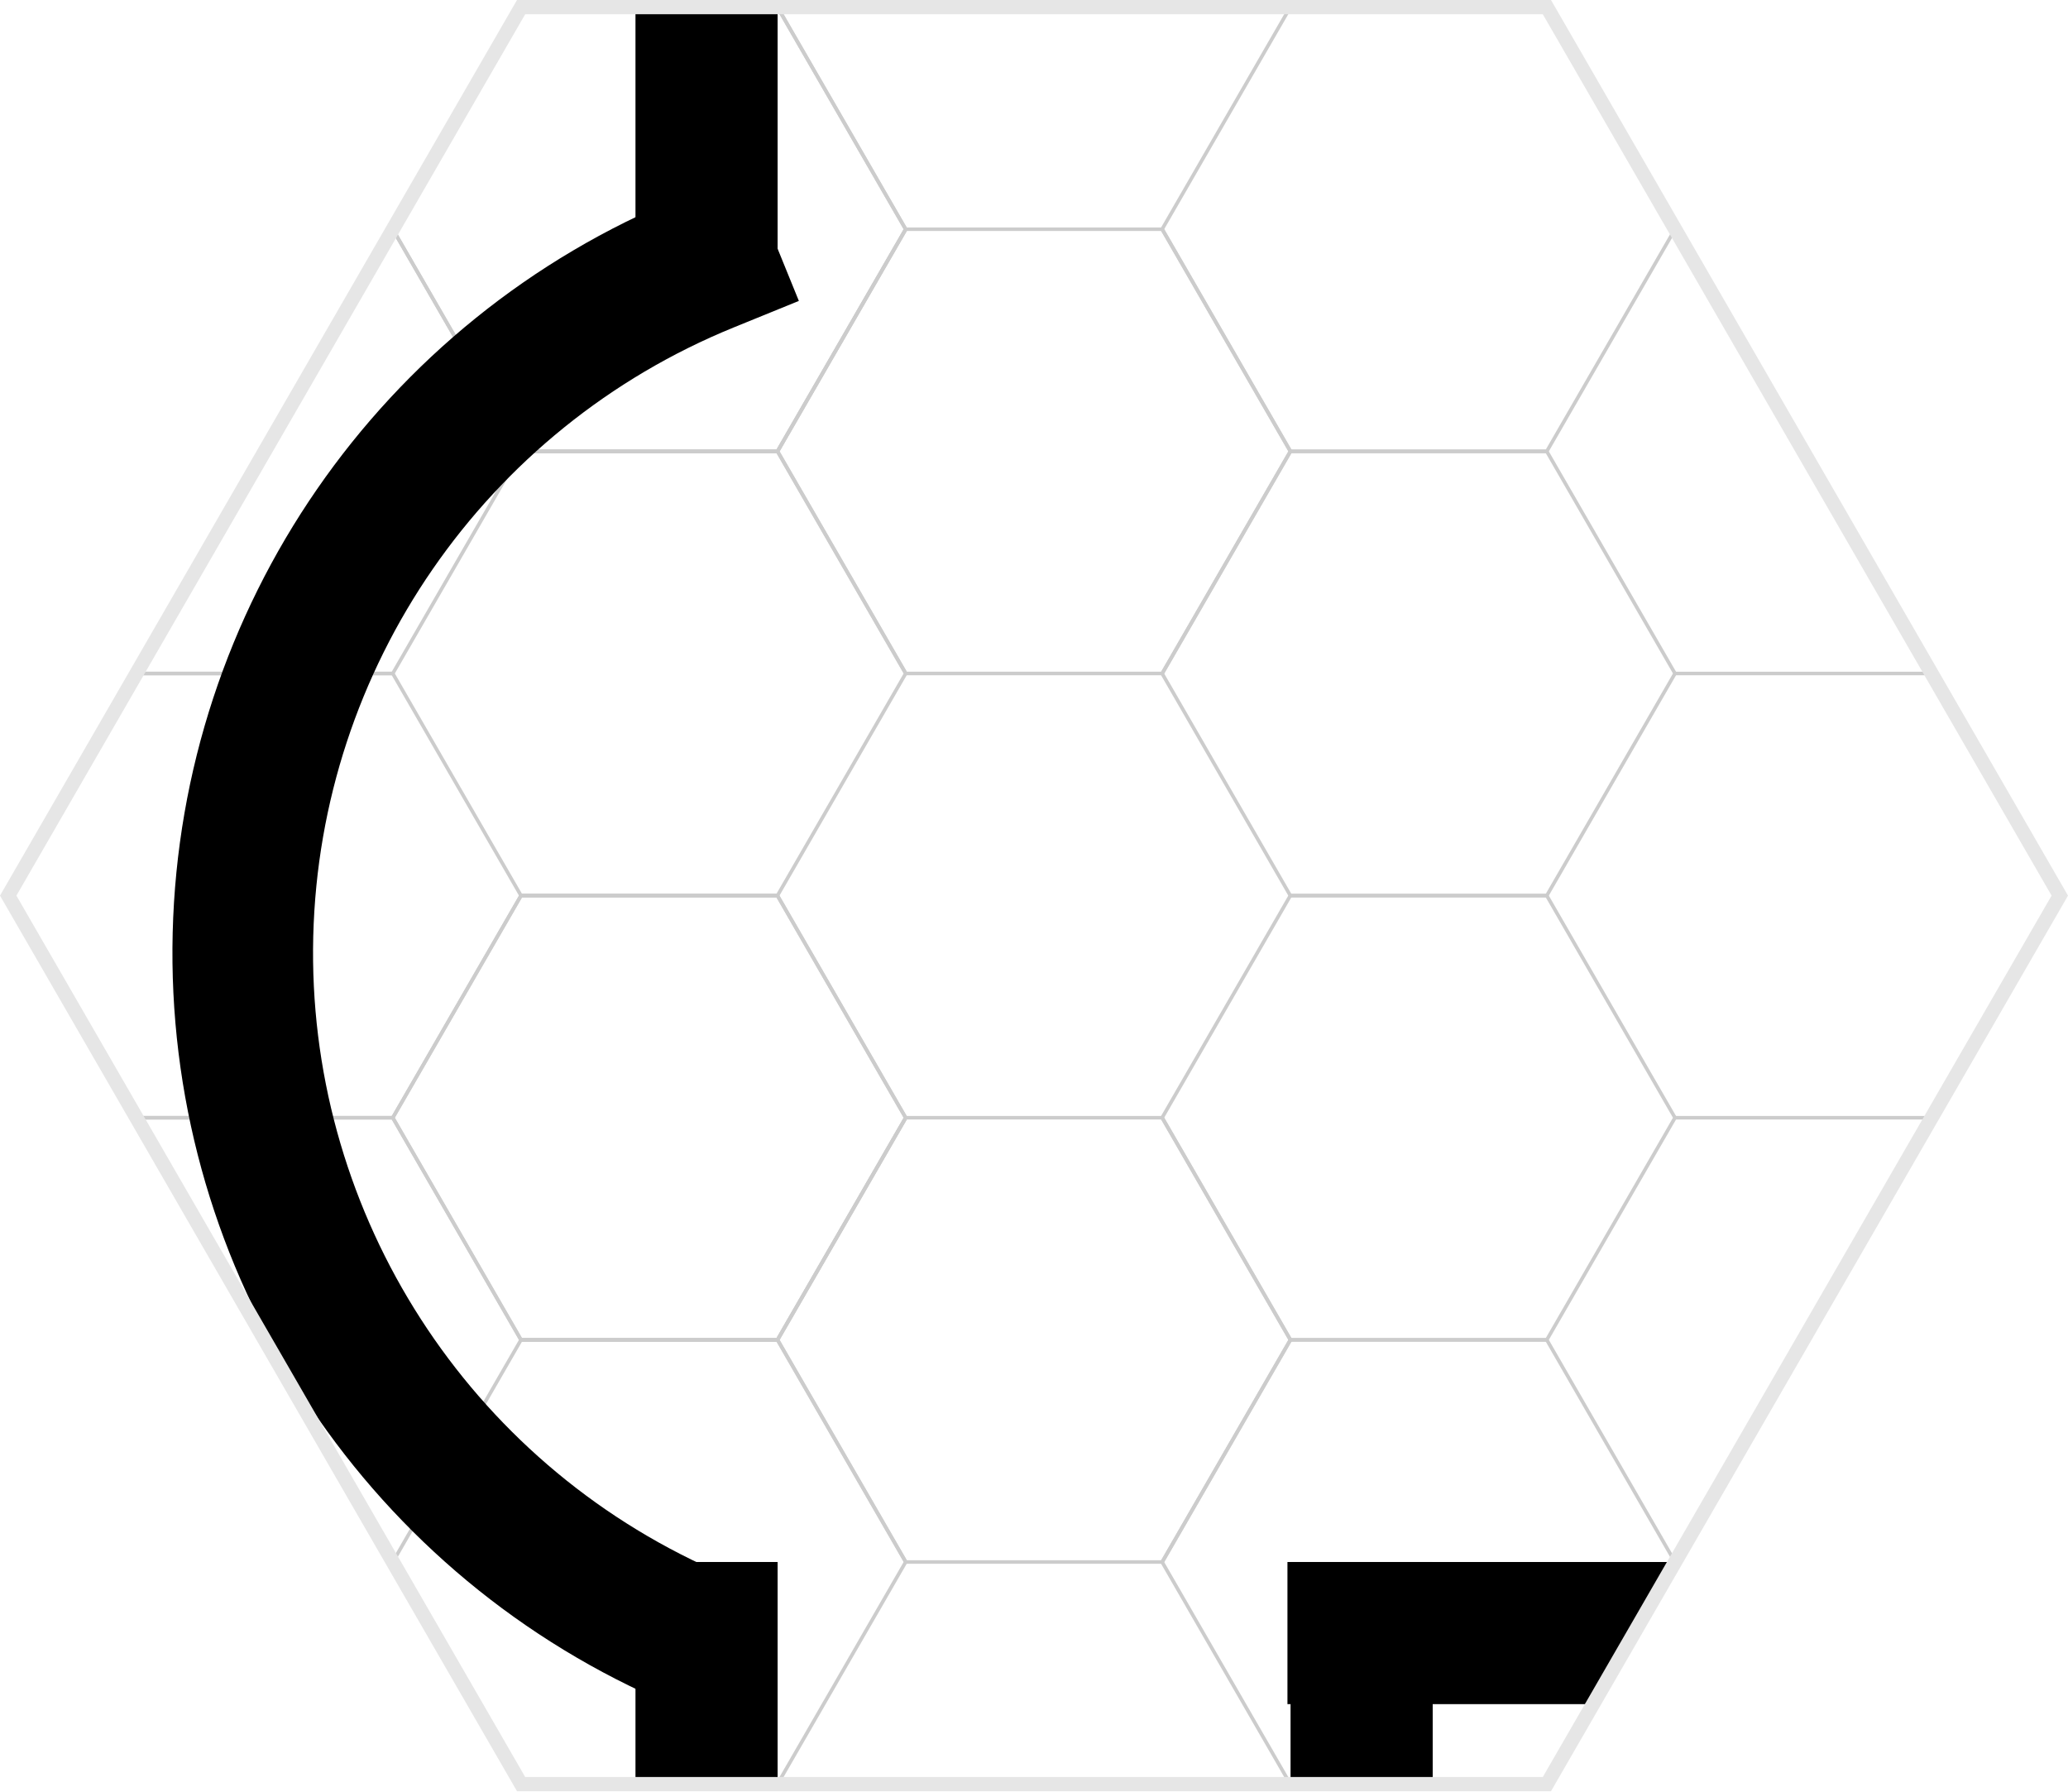
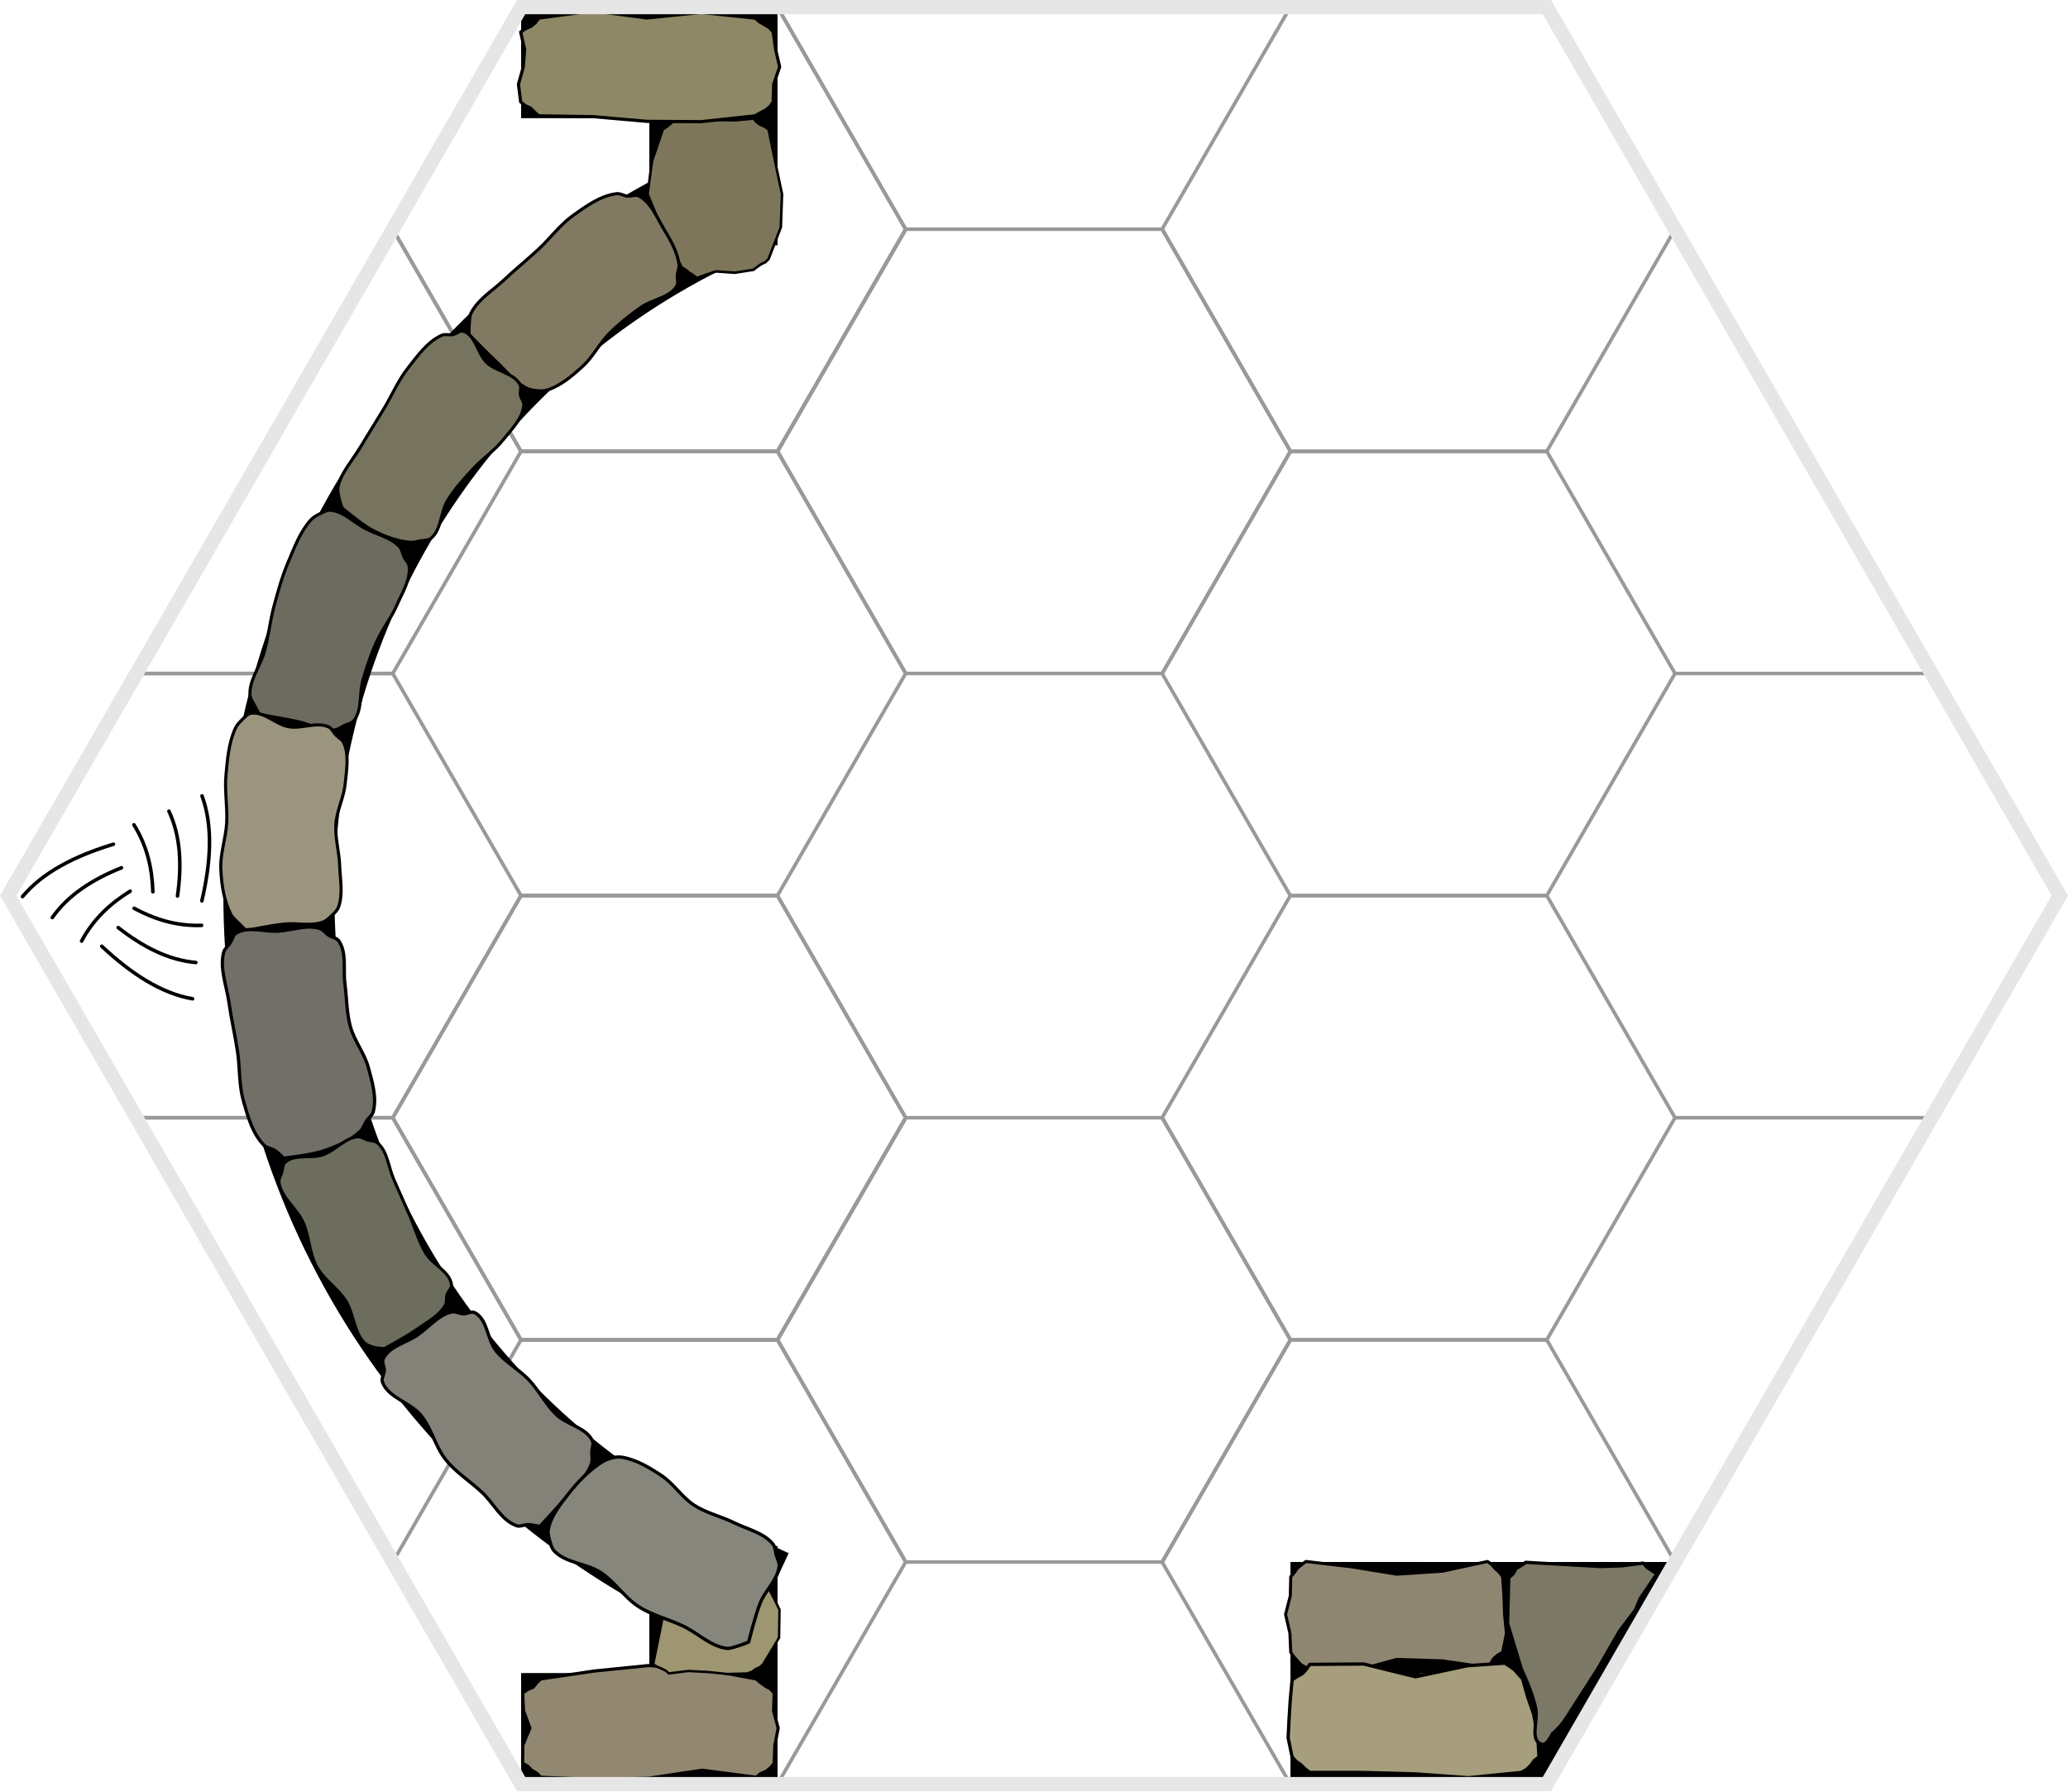
<svg xmlns="http://www.w3.org/2000/svg" xmlns:xlink="http://www.w3.org/1999/xlink" width="116.394mm" height="100.8mm" viewBox="0 0 439.914 380.976" version="1.1" id="svg1">
  <defs id="defs1" />
  <g id="layer4" style="display:inline" transform="translate(-17.15183,-17.38583)">
-     <path style="display:inline;fill:none;stroke:#cccccc;stroke-width:0.866;stroke-dasharray:none" id="path6-7-2" d="m 126.955,537.48 -62.519,0 -31.259,-54.143 31.259,-54.143 62.519,0 31.259,54.143 z" transform="matrix(0.8725703,0,0,0.872584,153.6224,-119.3899)" />
-     <path style="display:inline;fill:none;stroke:#cccccc;stroke-width:0.866;stroke-dasharray:none" id="path6-7-3" d="m 126.955,537.48 -62.519,0 -31.259,-54.143 31.259,-54.143 62.519,0 31.259,54.143 z" transform="matrix(0.8725703,0,0,0.872584,71.75784,-166.634)" />
-     <path style="display:inline;fill:none;stroke:#cccccc;stroke-width:0.756" d="M 100.732,255.118 H 46.178" id="path6-5-2-6-8-3-6-0" />
+     <path style="display:inline;fill:none;stroke:#999999;stroke-width:0.866;stroke-dasharray:none" id="path6-7-2" d="m 126.955,537.48 -62.519,0 -31.259,-54.143 31.259,-54.143 62.519,0 31.259,54.143 z" transform="matrix(0.8725703,0,0,0.872584,153.6224,-119.3899)" />
+     <path style="display:inline;fill:none;stroke:#999999;stroke-width:0.866;stroke-dasharray:none" id="path6-7-3" d="m 126.955,537.48 -62.519,0 -31.259,-54.143 31.259,-54.143 62.519,0 31.259,54.143 z" transform="matrix(0.8725703,0,0,0.872584,71.75784,-166.634)" />
+     <path style="display:inline;fill:none;stroke:#999999;stroke-width:0.756" d="M 100.732,255.118 H 46.178" id="path6-5-2-6-8-3-6-0" />
    <use x="0" y="0" xlink:href="#path6-7-3" id="use5" style="display:inline" />
    <use x="0" y="0" xlink:href="#path6-7-3" transform="translate(0,94.48817)" id="use6" style="display:inline" />
    <use x="0" y="0" xlink:href="#path6-7-3" transform="translate(163.6557)" id="use7" style="display:inline" />
    <use x="0" y="0" xlink:href="#path6-7-3" transform="translate(163.6557,94.48817)" id="use8" style="display:inline" />
    <use x="0" y="0" xlink:href="#path6-5-2-6-8-3-6-0" id="use13" style="display:inline" />
    <use x="0" y="0" xlink:href="#path6-5-2-6-8-3-6-0" transform="translate(327.3222)" id="use14" style="display:inline" />
  </g>
-   <g id="layer2" transform="translate(-17.15183,-17.38583)">
-     <path style="display:inline;fill:none;stroke:#cccccc;stroke-width:0.866;stroke-dasharray:none" id="path6-5" d="m 126.955,537.48 -62.519,0 -31.259,-54.143 31.259,-54.143 62.519,0 31.259,54.143 z" transform="matrix(0.8725704,0,0,0.872584,153.6224,-308.3663)" />
-     <path style="display:inline;fill:none;stroke:#cccccc;stroke-width:0.866;stroke-dasharray:none" id="path6" d="m 126.955,537.48 -62.519,0 -31.259,-54.143 31.259,-54.143 62.519,0 31.259,54.143 z" transform="matrix(0.8725703,0,0,0.872584,71.75784,-355.6104)" />
-     <path style="display:inline;fill:none;stroke:#cccccc;stroke-width:0.756" d="M 100.732,160.63 H 46.178" id="path6-5-2-6-8-3-6" />
+   <g id="layer2" style="display:inline" transform="translate(-17.15183,-17.38583)">
+     <path style="display:inline;fill:none;stroke:#999999;stroke-width:0.866;stroke-dasharray:none" id="path6-5" d="m 126.955,537.48 -62.519,0 -31.259,-54.143 31.259,-54.143 62.519,0 31.259,54.143 z" transform="matrix(0.8725704,0,0,0.872584,153.6224,-308.3663)" />
+     <path style="display:inline;fill:none;stroke:#999999;stroke-width:0.866;stroke-dasharray:none" id="path6" d="m 126.955,537.48 -62.519,0 -31.259,-54.143 31.259,-54.143 62.519,0 31.259,54.143 z" transform="matrix(0.8725703,0,0,0.872584,71.75784,-355.6104)" />
+     <path style="display:inline;fill:none;stroke:#999999;stroke-width:0.756" d="M 100.732,160.63 H 46.178" id="path6-5-2-6-8-3-6" />
    <use x="0" y="0" xlink:href="#path6" id="use1" style="display:inline" />
    <use x="0" y="0" xlink:href="#path6" transform="translate(0,94.48817)" id="use2" style="display:inline" />
    <use x="0" y="0" xlink:href="#path6" transform="translate(163.6557)" id="use3" style="display:inline" />
    <use x="0" y="0" xlink:href="#path6" transform="translate(163.6557,94.48817)" id="use4" style="display:inline" />
    <use x="0" y="0" xlink:href="#path6-5-2-6-8-3-6" id="use11" style="display:inline" />
    <use x="0" y="0" xlink:href="#path6-5-2-6-8-3-6" transform="translate(327.3222)" id="use12" style="display:inline" />
  </g>
  <g id="layer6" style="display:inline" transform="translate(-17.15183,-17.38583)">
-     <g id="g7" style="display:inline">
-       <rect style="display:inline;fill:#000000;stroke:none;stroke-width:0.668" id="rect140-6-32-64-2" width="47.244" height="30.236" x="349.606" y="-321.921" transform="rotate(90)" />
-       <rect style="display:none;fill:#000000;stroke:none;stroke-width:0.945" id="rect140-6-32-6-0-4-4" width="94.488" height="30.236" x="255.118" y="-321.921" transform="rotate(90)" />
-       <rect style="display:none;fill:#000000;stroke:none;stroke-width:0.945" id="rect140-6-32-6-0-8" width="94.488" height="30.236" x="160.63" y="-321.921" transform="rotate(90)" />
-       <rect style="display:none;fill:#000000;stroke:none;stroke-width:0.945" id="rect140-6-32-6-3" width="94.488" height="30.236" x="66.142" y="-321.921" transform="rotate(90)" />
-       <rect style="display:none;fill:#000000;stroke:none;stroke-width:0.668" id="rect140-6-32-8" width="47.244" height="30.236" x="18.898" y="-321.921" transform="rotate(90)" />
-     </g>
-     <g id="g6" style="display:inline" transform="matrix(1,0,0,1.018182,0,-0.3435994)">
-       <rect style="display:inline;fill:#000000;stroke:none;stroke-width:0.662" id="rect140-6-32-64" width="46.4" height="30.236" x="343.701" y="-182.57" transform="rotate(90)" />
-       <rect style="display:none;fill:#000000;stroke:none;stroke-width:0.945" id="rect140-6-32-6-0-4" width="94.488" height="30.236" x="255.118" y="-182.57" transform="rotate(90)" />
-       <rect style="display:none;fill:#000000;stroke:none;stroke-width:0.945" id="rect140-6-32-6-0" width="94.488" height="30.236" x="160.63" y="-182.57" transform="rotate(90)" />
-       <rect style="display:none;fill:#000000;stroke:none;stroke-width:0.945" id="rect140-6-32-6" width="94.488" height="30.236" x="66.142" y="-182.57" transform="rotate(90)" />
-       <rect style="display:inline;fill:#000000;stroke:none;stroke-width:0.77" id="rect140-6-32" width="62.733" height="30.236" x="18.898" y="-182.57" transform="rotate(90)" />
-       <rect style="display:none;fill:#000000;stroke:none;stroke-width:0.668" id="rect140-6-32-84" width="47.244" height="30.236" x="18.898" y="-182.57" transform="rotate(90)" />
-     </g>
+     <rect style="display:inline;fill:#000000;stroke:none;stroke-width:0.635" id="rect100" width="47.244" height="27.277" x="349.606" y="-318.939" transform="rotate(90)" />
  </g>
  <g id="layer8" style="display:inline" transform="translate(-17.15183,-17.38583)">
-     <g id="g4" style="display:inline">
-       <path id="rect140-6-32-4-5-6" style="display:inline;stroke-width:0.836" d="m 291.024,379.843 v -30.236 h 81.838 l -17.458,30.236 z" />
-       <rect style="display:none;fill:#000000;stroke:none;stroke-width:1.015" id="rect140-6-32-8-4" width="30.236" height="109.115" x="349.606" y="-291.685" transform="rotate(90)" />
-       <path id="rect140-6-32-4-5" style="display:none;stroke-width:0.836" d="m 182.574,379.843 v -30.236 h -81.838 l 17.458,30.236 z" />
+     <rect style="display:inline;fill:#000000;stroke:none;stroke-width:0.709" id="rect101" width="23.622" height="68.19" x="349.606" y="-359.853" transform="rotate(90)" />
+   </g>
+   <g id="layer13" style="display:inline" transform="translate(-17.15183,-17.38583)">
+     <g id="use22" style="display:inline" transform="rotate(120,237.1071,207.8721)">
+       <rect style="display:none;fill:#000000;stroke:none;stroke-width:0.449" id="rect81-6-5" width="23.622" height="27.277" x="-396.849" y="305.302" transform="matrix(7.6237116e-6,-1,1,-7.6236445e-6,0,0)" />
+       <rect style="display:none;fill:#000000;stroke:none;stroke-width:0.449" id="rect81-6" width="23.622" height="27.277" x="120.299" y="-34.002" transform="rotate(30)" />
+       <rect style="display:none;fill:#000000;stroke:none;stroke-width:0.55" id="rect73" width="23.622" height="40.913" x="-87.57" y="189.471" transform="rotate(-90,123.905,185.3715)" />
+       <rect style="display:none;fill:#000000;stroke:none;stroke-width:0.55" id="rect74" width="23.622" height="40.913" x="-87.57" y="366.765" transform="rotate(-90,123.905,185.3715)" />
+       <rect style="display:none;fill:#000000;stroke:none;stroke-width:0.55" id="rect75" width="23.622" height="40.913" x="-87.57" y="189.471" transform="rotate(-150,157.1053,235.0417)" />
+       <rect style="display:none;fill:#000000;stroke:none;stroke-width:0.55" id="rect76" width="23.622" height="40.913" x="-87.57" y="366.765" transform="rotate(-150,157.1053,235.0417)" />
+       <rect style="display:inline;fill:#000000;stroke:none;stroke-width:0.55" id="rect77" width="23.622" height="40.913" x="-87.57" y="189.471" transform="rotate(150,181.4096,271.4027)" />
+       <rect style="display:inline;fill:#000000;stroke:none;stroke-width:0.55" id="rect78" width="23.622" height="40.913" x="-87.57" y="366.765" transform="rotate(150,181.4096,271.4027)" />
+       <rect style="display:inline;fill:#000000;stroke:none;stroke-width:0.55" id="rect79" width="23.622" height="40.913" x="-87.57" y="189.471" transform="rotate(90,214.6098,321.0729)" />
+       <rect style="display:none;fill:#000000;stroke:none;stroke-width:0.55" id="rect80" width="23.622" height="40.913" x="-87.57" y="366.765" transform="rotate(90,214.6098,321.0729)" />
+       <rect style="display:none;fill:#000000;stroke:none;stroke-width:0.55" id="rect81" width="23.622" height="40.913" x="-87.57" y="189.471" transform="rotate(30,338.5149,506.4444)" />
+       <rect style="display:none;fill:#000000;stroke:none;stroke-width:0.55" id="rect82" width="23.622" height="40.913" x="-87.57" y="366.765" transform="rotate(30,338.5149,506.4444)" />
+       <rect style="display:none;fill:#000000;stroke:none;stroke-width:0.55" id="rect83" width="23.622" height="40.913" x="-87.57" y="189.471" transform="rotate(-30,-2.6988379e-6,2.641766e-5)" />
+       <rect style="display:inline;fill:#000000;stroke:none;stroke-width:0.55" id="rect84" width="23.622" height="40.913" x="-87.57" y="366.765" transform="rotate(-30,-2.6988379e-6,2.641766e-5)" />
+     </g>
+     <g id="use25" style="display:inline" transform="rotate(-60,237.1106,207.8741)">
+       <path style="display:none;fill:#000000;stroke-width:30.236;stroke-linecap:square;stroke-linejoin:round" id="path26" d="m 423.865,129.839 -47.595,-82.437 95.19,-3e-6 z" transform="matrix(0.2865508,0,0,0.286546,183.8421,5.314961)" />
+       <path style="display:none;fill:#000000;stroke-width:30.236;stroke-linecap:square;stroke-linejoin:round" id="path74" d="m 423.865,129.839 -47.595,-82.437 95.19,-3e-6 z" transform="matrix(0.2865508,0,0,0.286546,47.45873,5.313323)" />
+       <path style="display:none;fill:#000000;stroke-width:30.236;stroke-linecap:square;stroke-linejoin:round" id="path32" d="m 423.865,129.839 -47.595,-82.437 95.19,-3e-6 z" transform="matrix(0.1432754,-0.2481603,0.2481561,0.143273,35.05497,152.7264)" />
+       <path style="display:none;fill:#000000;stroke-width:30.236;stroke-linecap:square;stroke-linejoin:round" id="path76" d="m 423.865,129.839 -47.595,-82.437 95.19,-3e-6 z" transform="matrix(0.1432754,-0.2481603,0.2481561,0.143273,-33.13718,270.8354)" />
+       <path style="display:inline;fill:#000000;stroke-width:30.236;stroke-linecap:square;stroke-linejoin:round" id="path38" d="m 423.865,129.839 -47.595,-82.437 95.19,-3e-6 z" transform="matrix(-0.1432754,-0.2481603,0.2481561,-0.143273,88.32348,355.2855)" />
+       <path style="display:inline;fill:#000000;stroke-width:30.236;stroke-linecap:square;stroke-linejoin:round" id="path78" d="m 423.865,129.839 -47.595,-82.437 95.19,-3e-6 z" transform="matrix(-0.1432754,-0.2481603,0.2481561,-0.143273,156.5137,473.3945)" />
+       <path style="display:inline;fill:#000000;stroke-width:30.236;stroke-linecap:square;stroke-linejoin:round" id="path52" d="m 423.865,129.839 -47.595,-82.437 95.19,-3e-6 z" transform="matrix(-0.2865508,0,0,-0.286546,290.3791,410.4332)" />
+       <path style="display:none;fill:#000000;stroke-width:30.236;stroke-linecap:square;stroke-linejoin:round" id="path80" d="m 423.865,129.839 -47.595,-82.437 95.19,-3e-6 z" transform="matrix(-0.2865508,0,0,-0.286546,426.7605,410.4316)" />
+       <path style="display:none;fill:#000000;stroke-width:30.236;stroke-linecap:square;stroke-linejoin:round" id="path58" d="m 423.865,129.839 -47.595,-82.437 95.19,-3e-6 z" transform="matrix(-0.1432754,0.2481603,-0.2481561,-0.143273,439.1662,263.0217)" />
+       <path style="display:none;fill:#000000;stroke-width:30.236;stroke-linecap:square;stroke-linejoin:round" id="path82" d="m 423.865,129.839 -47.595,-82.437 95.19,-3e-6 z" transform="matrix(-0.1432754,0.2481603,-0.2481561,-0.143273,507.3564,144.9095)" />
+       <path style="display:none;fill:#000000;stroke-width:30.236;stroke-linecap:square;stroke-linejoin:round" id="path64" d="m 423.865,129.839 -47.595,-82.437 95.19,-3e-6 z" transform="matrix(0.1432754,0.2481603,-0.2481561,0.143273,385.8976,60.46263)" />
+       <path style="display:inline;fill:#000000;stroke-width:30.236;stroke-linecap:square;stroke-linejoin:round" id="path84" d="m 423.865,129.839 -47.595,-82.437 95.19,-3e-6 z" transform="matrix(0.1432754,0.2481603,-0.2481561,0.143273,317.7055,-57.6496)" />
    </g>
  </g>
  <g id="layer10" transform="translate(-17.15183,-17.38583)">
-     <path style="display:inline;fill:none;stroke:#000000;stroke-width:29.913;stroke-linecap:square;stroke-linejoin:round;stroke-dasharray:none" id="path2" d="M 397.517,8.42 A 158.612,158.612 0 0 1 224.977,28.956 158.612,158.612 0 0 1 137.148,-120.97" transform="matrix(0.4226211,0.9063065,-0.9063091,0.4226154,0,0)" />
+     <g id="g106">
+       <rect style="display:none;fill:#000000;stroke:none;stroke-width:0.657" id="rect104" width="50.646" height="27.277" x="18.898" y="-318.939" transform="rotate(90)" />
+       <rect style="display:inline;fill:#000000;stroke:none;stroke-width:0.657" id="rect1664" width="50.646" height="27.277" x="346.205" y="-182.555" transform="rotate(90)" />
+       <rect style="display:inline;fill:#000000;stroke:none;stroke-width:0.657" id="rect1665" width="50.646" height="27.277" x="18.898" y="-182.555" transform="rotate(90)" />
+     </g>
+     <path style="display:inline;fill:none;stroke:#000000;stroke-width:23.622;stroke-linecap:square;stroke-linejoin:round;stroke-dasharray:none;stroke-opacity:1" id="path1664" transform="rotate(65)" d="M 391.855,-3.992 A 160.63,160.63 0 0 1 222.631,19.414 160.63,160.63 0 0 1 128.029,-122.837" />
+     <g id="g1672" transform="matrix(-1,0,0,1,250.4101,236.1737)">
+       <path id="use892-9" style="display:inline;fill:#8f8672;stroke:#000000;stroke-width:0.644;stroke-linecap:round;stroke-linejoin:round" d="m -86.388,132.639 -0.807,-3.994 0.4,-4.055 0.138,-4.027 0.269,-4.022 0.697,-0.906 0.853,-0.763 0.74,-0.876 0.929,-0.674 9.559,2.064 9.759,0.645 9.627,-1.578 9.69,-1.131 0.917,0.689 0.886,0.728 0.651,0.946 0.766,0.856 0.094,4.087 1.008,3.962 -0.92,3.974 -0.182,4.075 -0.646,0.951 -0.764,0.859 -0.79,0.852 -1.02,0.558 -9.813,0.896 -9.504,-2.603 -9.708,0.302 -9.61,1.405 -0.728,-0.902 -0.595,-0.994 -0.886,-0.751 -1.01,-0.573 v 0 0 0 0" />
+       <path id="use896-6" style="display:inline;fill:#a69e7c;stroke:#000000;stroke-width:0.702;stroke-linecap:round;stroke-linejoin:round" d="m -41.601,154.911 0.84,-4.072 -0.201,-4.133 -0.261,-4.106 -0.378,-4.099 -1.078,-0.71 -1.135,-0.636 -0.843,-0.924 -0.696,-1.013 -11.469,-0.092 -11.04,2.724 -11.095,-2.363 -7.904,-0.539 -1.074,0.697 -1.033,0.742 -0.791,0.943 -0.854,0.9 -1.068,3.766 -1.315,3.83 -0.882,4.897 -0.246,4.188 1.018,0.77 0.711,1 0.894,0.877 1.129,0.635 11.237,1.126 11.273,-0.811 11.252,-0.314 11.257,-9.7e-4 1.003,-0.763 0.881,-0.872 1.041,-0.73 0.827,-0.918 v 0 0 0 0" />
+       <path id="use904-8" style="display:inline;fill:#7c7866;stroke:#000000;stroke-width:0.69;stroke-linecap:round;stroke-linejoin:round" d="m -116.281,113.672 4.512,0.584 4.556,0.143 11.352,-0.642 4.545,-0.257 1.026,0.721 1.075,0.661 0.584,1.069 0.942,0.833 0.24,9.744 -2.939,9.704 c 0,0 -2.46,5.068 -3.076,8.528 -0.441,2.479 1.369,6.731 -1.29,7.441 -1.105,0.295 -2.209,-2.248 -2.209,-2.248 -2.047,-1.719 -2.696,-3 -3.437,-4.093 l -6.148,-9.601 -4.762,-8.246 -3.347,-4.405 -0.997,-2.425 -3.515,-5.196 1.028,-0.719 1.03,-0.704 0.832,-0.895 v 0 0 0 0" />
+       <path id="use933" style="display:inline;fill:#928872;stroke:#000000;stroke-width:0.676;stroke-linecap:round;stroke-linejoin:round" d="m 122.079,156.229 -0.031,-3.828 -1.517,-3.64 1.359,-3.66 0.189,-3.808 -1.034,-0.713 -1.205,-0.524 -0.73,-0.909 -0.854,-0.841 -11.414,-1.687 -11.521,-1.16 -11.604,0.751 -11.331,2.096 -0.91,0.783 -1,0.712 -1.106,0.629 -0.807,0.863 0.138,3.772 -0.981,3.696 0.716,3.714 0.127,3.754 0.726,0.907 0.934,0.782 1.219,0.508 0.943,0.79 11.493,-1.495 11.443,1.715 11.474,0.271 11.462,-0.491 0.818,-0.855 1.095,-0.637 0.815,-0.857 1.094,-0.638 v 0 0 0 0" />
+       <path id="use934" style="display:inline;fill:#9e9571;stroke:#000000;stroke-width:0.509;stroke-linecap:round;stroke-linejoin:round" d="m 90.972,109.956 -4.155,0.335 -4.195,-0.019 -4.143,-0.441 -4.207,0.125 -0.729,0.545 -0.75,0.536 -0.839,0.496 -1.021,0.363 -0.623,5.939 -2.87,5.711 0.091,5.993 3.402,5.657 0.648,0.586 0.943,0.43 0.741,0.548 1.007,0.377 4.204,0.119 4.146,-0.421 4.215,-0.222 4.135,0.523 0.653,-0.582 0.907,-0.452 0.97,-0.401 0.809,-0.506 -1.183,-5.825 -1.169,-5.825 1.027,-5.835 1.325,-5.815 -0.809,-0.502 -0.906,-0.443 -0.817,-0.496 -0.807,-0.501 v 0 0 0 0" />
+     </g>
+     <g id="g1671" transform="translate(-637,-467)">
+       <path id="use931" style="display:inline;fill:#7d765a;stroke:#000000;stroke-width:0.544;stroke-linecap:round;stroke-linejoin:round" d="m 814.439,541.768 -3.983,0.625 -4.059,-0.284 -4.041,1.409 -0.756,-0.609 -0.856,-0.536 -0.74,-0.62 -0.864,-0.531 -4.439,-8.782 -2.789,-6.752 0.919,-6.975 2.309,-6.809 0.839,-0.551 0.741,-0.618 0.729,-0.63 0.907,-0.499 4.032,-0.017 4.009,0.302 4.036,0.08 4.006,-0.365 0.608,0.699 0.807,0.587 0.979,0.435 0.822,0.576 1.403,6.895 1.449,6.89 -0.251,7.016 -2.601,6.768 -0.681,0.666 -0.956,0.462 -0.81,0.571 -0.769,0.599 v 0 0 0 0" />
+       <path id="use932" style="display:inline;fill:#8e8866;stroke:#000000;stroke-width:0.675;stroke-linecap:round;stroke-linejoin:round" d="m 818.624,491.203 0.537,3.728 0.842,3.695 -1.267,3.647 -0.112,3.775 -0.637,0.956 -0.936,0.796 -1.16,0.577 -1.104,0.64 -11.454,1.244 -11.567,-0.068 -11.475,-1.001 -11.546,-0.175 -0.899,-0.794 -0.825,-0.842 -1.181,-0.549 -0.932,-0.785 -0.469,-3.744 1.031,-3.677 0.28,-3.737 -0.841,-3.686 1.032,-0.711 1.201,-0.53 0.93,-0.793 0.674,-0.935 11.507,-1.544 11.514,1.516 11.514,-1.172 11.507,1.201 0.917,0.782 1.088,0.637 1.09,0.653 0.744,0.897 v 0 0 0 h -10e-4" />
+     </g>
+     <g id="g1670" style="display:inline" transform="rotate(-3.331774,233.2403,201.644)">
+       <path id="use1527" style="display:inline;fill:#817961;fill-opacity:1;stroke:#000000;stroke-width:0.666;stroke-linecap:round;stroke-linejoin:round" d="m 123.709,81.982 c 0,0 3.611,4.159 5.505,6.157 1.893,1.998 3.504,4.389 5.852,5.827 0.677,0.415 1.48,0.616 2.264,0.741 0.785,0.125 1.617,0.21 2.384,-7.76e-4 2.891,-0.794 5.411,-2.696 7.737,-4.589 2.325,-1.892 3.833,-4.64 6.064,-6.642 2.179,-1.956 4.596,-3.649 7.086,-5.189 2.49,-1.54 6.146,-1.613 7.807,-4.024 0.446,-0.647 0.139,-1.566 0.262,-2.341 0.123,-0.775 0.536,-1.524 0.477,-2.307 -0.211,-2.823 -1.643,-5.452 -2.941,-7.968 -1.298,-2.517 -2.308,-5.648 -4.786,-7.018 -0.692,-0.382 -1.588,0.035 -2.369,-0.089 -0.78,-0.124 -1.49,-0.701 -2.279,-0.651 -3.427,0.216 -6.562,2.229 -9.472,4.053 -2.91,1.824 -5.133,4.565 -7.776,6.757 -2.525,2.094 -5.203,3.998 -7.717,6.105 -2.514,2.107 -5.666,3.722 -7.359,6.531 -0.406,0.674 -0.438,1.516 -0.561,2.294 -0.124,0.777 -0.179,2.354 -0.179,2.354 v 0 0" />
+       <path id="use1528" style="display:inline;fill:#76745e;fill-opacity:1;stroke:#000000;stroke-width:0.651;stroke-linecap:round;stroke-linejoin:round" d="m 94.596,117.205 c 0,0 3.959,3.824 6.314,5.199 2.354,1.375 4.933,2.551 7.631,2.944 0.76,0.111 1.535,-0.084 2.296,-0.181 0.762,-0.096 1.652,0.059 2.269,-0.397 2.353,-1.74 2.32,-5.416 3.982,-7.825 1.662,-2.409 3.801,-4.462 5.902,-6.5 2.067,-2.005 4.643,-3.469 6.57,-5.608 1.927,-2.14 4.397,-4.283 4.891,-7.12 0.133,-0.762 -0.492,-1.477 -0.589,-2.245 -0.097,-0.768 0.358,-1.63 0.011,-2.322 -1.249,-2.495 -4.805,-2.96 -6.727,-4.983 -1.922,-2.023 -2.022,-5.985 -4.632,-6.973 -0.724,-0.274 -1.476,0.501 -2.244,0.598 -0.768,0.097 -1.595,-0.286 -2.323,-0.02 -3.146,1.148 -5.399,4.039 -7.626,6.54 -2.226,2.501 -3.722,5.567 -5.61,8.332 -1.808,2.649 -3.692,5.246 -5.475,7.912 -1.783,2.666 -4.341,4.997 -5.22,8.081 -0.212,0.742 -0.056,1.549 0.041,2.315 0.097,0.766 0.537,2.252 0.537,2.252 v 0 0" />
+       <path id="use1529" style="display:inline;fill:#6d6b5f;fill-opacity:1;stroke:#000000;stroke-width:0.657;stroke-linecap:round;stroke-linejoin:round" d="m 74.49,160.028 c 0,0 5.285,1.258 7.908,1.964 2.623,0.705 5.112,2.377 7.826,2.268 0.774,-0.031 1.456,-0.528 2.172,-0.824 0.716,-0.296 1.615,-0.363 2.12,-0.949 1.915,-2.221 1.401,-5.705 2.374,-8.472 0.973,-2.767 2.085,-5.499 3.452,-8.094 1.349,-2.561 3.356,-4.743 4.66,-7.327 1.304,-2.584 3.228,-5.209 3.125,-8.102 -0.027,-0.775 -0.692,-1.389 -0.988,-2.105 -0.296,-0.716 -0.295,-1.587 -0.785,-2.187 -1.752,-2.15 -4.733,-2.892 -7.104,-4.331 -2.371,-1.438 -4.378,-3.901 -7.123,-4.298 -0.773,-0.112 -1.546,0.294 -2.268,0.592 -0.722,0.298 -1.466,0.635 -2.025,1.181 -2.407,2.347 -3.799,5.573 -5.296,8.583 -1.497,3.011 -2.597,6.21 -3.648,9.404 -1.013,3.078 -1.524,6.308 -2.555,9.38 -1.031,3.073 -3.554,5.784 -3.619,9.024 -0.015,0.775 0.483,1.474 0.778,2.19 0.296,0.717 0.995,2.102 0.995,2.102 v 0 0" />
+       <path id="path1665" style="display:inline;fill:#9b9580;fill-opacity:1;stroke:#000000;stroke-width:0.66;stroke-linecap:round;stroke-linejoin:round" d="m 68.984,205.743 c 0,0 5.425,-0.752 8.157,-0.886 2.731,-0.134 5.574,0.833 8.203,0.081 0.755,-0.216 1.389,-0.757 1.988,-1.265 0.599,-0.508 1.26,-1.035 1.572,-1.756 1.169,-2.705 0.681,-5.863 0.758,-8.81 0.077,-2.947 -0.666,-5.914 -0.295,-8.838 0.368,-2.897 2.018,-5.52 2.47,-8.405 0.452,-2.885 1.239,-6.022 0.218,-8.757 -0.272,-0.729 -1.071,-1.132 -1.574,-1.725 -0.504,-0.594 -0.756,-1.473 -1.446,-1.835 -2.505,-1.314 -5.718,0.122 -8.47,-0.531 -2.752,-0.654 -4.984,-3.554 -7.805,-3.335 -0.784,0.061 -1.399,0.742 -1.999,1.251 -0.6,0.509 -1.191,1.075 -1.561,1.769 -1.591,2.988 -2.066,6.477 -2.57,9.824 -0.504,3.347 -0.053,6.782 -0.437,10.144 -0.375,3.28 -1.778,6.436 -1.816,9.737 -0.039,3.301 0.253,6.757 1.588,9.776 0.315,0.712 0.95,1.235 1.454,1.829 0.504,0.593 1.567,1.731 1.567,1.731 v 0 0" />
+       <path id="path1666" style="display:inline;fill:#726f69;fill-opacity:1;stroke:#000000;stroke-width:0.699;stroke-linecap:round;stroke-linejoin:round" d="m 74.148,254.557 c 0,0 5.9,-0.273 8.712,-1.082 2.812,-0.809 5.733,-1.808 7.955,-3.713 0.626,-0.537 0.886,-1.393 1.377,-2.056 0.49,-0.663 1.306,-1.135 1.561,-1.919 0.975,-2.997 0.134,-6.355 -0.507,-9.441 -0.641,-3.085 -2.629,-5.781 -3.294,-8.861 -0.647,-2.997 -0.404,-6.118 -0.636,-9.175 -0.232,-3.057 0.819,-6.535 -0.754,-9.167 -0.424,-0.709 -1.414,-0.857 -2.078,-1.347 -0.664,-0.49 -1.121,-1.311 -1.897,-1.59 -2.779,-0.996 -5.904,0.088 -8.856,0.081 -2.952,-0.007 -6.226,-1.466 -8.856,-0.123 -0.734,0.375 -0.932,1.36 -1.422,2.023 -0.489,0.663 -1.267,1.168 -1.514,1.954 -1.072,3.4 0.229,7.13 0.519,10.684 0.29,3.554 0.91,7.075 1.221,10.628 0.304,3.474 -0.127,7.04 0.631,10.444 0.759,3.404 1.544,7.119 3.863,9.724 0.553,0.621 1.529,0.689 2.198,1.183 0.669,0.494 1.777,1.753 1.777,1.753 v 0 0" />
+       <path id="path1667" style="display:inline;fill:#6d6d5d;fill-opacity:1;stroke:#000000;stroke-width:0.642;stroke-linecap:round;stroke-linejoin:round" d="m 93.178,296.245 c 0,0 4.843,-2.247 7.097,-3.664 2.254,-1.417 4.933,-2.572 6.379,-4.808 0.414,-0.64 0.242,-1.516 0.507,-2.231 0.265,-0.715 1.123,-1.262 1.07,-2.023 -0.202,-2.881 -3.734,-4.463 -5.082,-7.017 -1.348,-2.554 -1.937,-5.441 -2.928,-8.154 -0.966,-2.643 -1.958,-5.276 -2.941,-7.913 -0.983,-2.637 -0.962,-5.921 -2.955,-7.908 -0.536,-0.534 -1.418,-0.525 -2.127,-0.788 -0.709,-0.263 -1.371,-0.815 -2.127,-0.79 -2.736,0.093 -4.856,2.622 -7.488,3.375 -2.632,0.753 -5.974,-0.577 -8.14,1.098 -0.598,0.463 -0.596,1.392 -0.859,2.101 -0.263,0.709 -0.781,1.399 -0.719,2.153 0.268,3.285 3.442,5.664 4.611,8.745 1.169,3.081 0.937,6.626 2.35,9.603 1.37,2.886 4.239,4.848 5.772,7.652 1.533,2.803 1.273,6.541 3.326,8.989 0.493,0.588 1.268,0.896 1.989,1.163 0.72,0.267 2.266,0.414 2.266,0.414 v 0 0" />
+       <path id="path1668" style="display:inline;fill:#848178;fill-opacity:1;stroke:#000000;stroke-width:0.697;stroke-linecap:round;stroke-linejoin:round" d="m 123.999,335.939 c 0,0 4.18,-3.984 6.139,-6.101 1.959,-2.117 4.5,-3.929 5.607,-6.593 0.315,-0.759 0.129,-1.638 0.204,-2.457 0.076,-0.818 0.564,-1.693 0.249,-2.452 -1.202,-2.897 -5.164,-3.641 -7.3,-5.939 -2.135,-2.298 -3.369,-5.315 -5.389,-7.715 -1.997,-2.374 -4.805,-4.029 -6.606,-6.555 -1.801,-2.525 -1.392,-6.777 -4.048,-8.379 -0.709,-0.428 -1.658,0.163 -2.483,0.086 -0.825,-0.076 -1.608,-0.67 -2.426,-0.54 -2.907,0.462 -5.077,2.981 -7.599,4.499 -2.522,1.518 -6.145,2.013 -7.534,4.608 -0.391,0.73 0.173,1.659 0.096,2.484 -0.076,0.825 -0.786,1.63 -0.551,2.425 1.024,3.46 5.646,4.623 7.759,7.548 2.112,2.925 2.641,6.793 4.726,9.737 1.985,2.804 4.874,4.843 7.248,7.325 2.374,2.482 3.822,6.253 6.996,7.566 0.766,0.317 1.659,-0.176 2.485,-0.1 0.825,0.076 2.424,0.554 2.424,0.554 v 0 0" />
+       <path id="path1669" style="display:inline;fill:#86867c;fill-opacity:1;stroke:#000000;stroke-width:0.699;stroke-linecap:round;stroke-linejoin:round" d="m 166.921,363.054 c 0,0 1.718,-5.566 2.958,-8.192 1.239,-2.625 3.942,-4.63 4.444,-7.489 0.142,-0.812 -0.288,-1.623 -0.462,-2.429 -0.174,-0.806 -0.103,-1.734 -0.584,-2.403 -1.823,-2.53 -5.21,-3.436 -7.922,-4.976 -2.711,-1.539 -5.819,-2.405 -8.331,-4.252 -2.498,-1.837 -4.03,-4.781 -6.507,-6.647 -2.477,-1.866 -5.166,-3.715 -8.186,-4.419 -0.815,-0.19 -1.691,-0.084 -2.509,0.093 -0.818,0.177 -1.608,0.518 -2.322,0.954 -2.543,1.555 -4.822,3.579 -6.795,5.813 -1.973,2.234 -4.156,4.582 -4.929,7.461 -0.216,0.805 -0.028,1.682 0.148,2.497 0.177,0.815 0.346,1.71 0.899,2.334 2.391,2.698 6.66,2.918 9.552,5.07 2.892,2.152 4.69,5.566 7.601,7.692 2.782,2.032 6.193,3.027 9.214,4.685 3.02,1.657 5.522,4.579 8.9,5.255 0.81,0.162 1.647,-0.167 2.454,-0.342 0.808,-0.175 2.377,-0.705 2.377,-0.705 v 0 0" />
+     </g>
+     <g id="g1682" style="display:inline" transform="translate(-284.4697,165.0104)">
+       <g id="g1681" transform="rotate(39.8721,502.9317,209.6305)" style="display:inline">
+         <g id="g1674">
+           <path style="fill:none;stroke:#000000;stroke-width:0.756;stroke-linecap:round;stroke-linejoin:round;stroke-dasharray:none" d="m 275.189,184.015 c -3.869,-7.673 -8.448,-13.79 -14.29,-17.148 m 2.945,17.917" id="path1672" />
+           <path style="display:inline;fill:none;stroke:#000000;stroke-width:0.756;stroke-linecap:round;stroke-linejoin:round;stroke-dasharray:none" d="m 270.546,186.545 c -3.508,-5.669 -7.662,-10.188 -12.959,-12.669 m 2.671,13.237" id="path1673" />
+           <path style="display:inline;fill:none;stroke:#000000;stroke-width:0.756;stroke-linecap:round;stroke-linejoin:round;stroke-dasharray:none" d="m 265.959,189.226 c -3.311,-3.738 -7.23,-6.718 -12.229,-8.354 m 2.52,8.729" id="path1674" />
+         </g>
+         <g id="g1677" transform="rotate(120,264.0314,191.6163)">
+           <path style="fill:none;stroke:#000000;stroke-width:0.756;stroke-linecap:round;stroke-linejoin:round;stroke-dasharray:none" d="m 275.189,184.015 c -3.869,-7.673 -8.448,-13.79 -14.29,-17.148 m 2.945,17.917" id="path1675" />
+           <path style="display:inline;fill:none;stroke:#000000;stroke-width:0.756;stroke-linecap:round;stroke-linejoin:round;stroke-dasharray:none" d="m 270.546,186.545 c -3.508,-5.669 -7.662,-10.188 -12.959,-12.669 m 2.671,13.237" id="path1676" />
+           <path style="display:inline;fill:none;stroke:#000000;stroke-width:0.756;stroke-linecap:round;stroke-linejoin:round;stroke-dasharray:none" d="m 265.959,189.226 c -3.311,-3.738 -7.23,-6.718 -12.229,-8.354 m 2.52,8.729" id="path1677" />
+         </g>
+         <g id="g1680" transform="rotate(-120,264.9267,191.8192)">
+           <path style="fill:none;stroke:#000000;stroke-width:0.756;stroke-linecap:round;stroke-linejoin:round;stroke-dasharray:none" d="m 275.189,184.015 c -3.869,-7.673 -8.448,-13.79 -14.29,-17.148 m 2.945,17.917" id="path1678" />
+           <path style="display:inline;fill:none;stroke:#000000;stroke-width:0.756;stroke-linecap:round;stroke-linejoin:round;stroke-dasharray:none" d="m 270.546,186.545 c -3.508,-5.669 -7.662,-10.188 -12.959,-12.669 m 2.671,13.237" id="path1679" />
+           <path style="display:inline;fill:none;stroke:#000000;stroke-width:0.756;stroke-linecap:round;stroke-linejoin:round;stroke-dasharray:none" d="m 265.959,189.226 c -3.311,-3.738 -7.23,-6.718 -12.229,-8.354 m 2.52,8.729" id="path1680" />
+         </g>
+       </g>
+     </g>
  </g>
  <g id="layer1" style="display:inline" transform="translate(-17.15183,-17.38583)">
    <path style="display:inline;fill:none;stroke:#e6e6e6;stroke-width:1.748;stroke-dasharray:none" id="path1" d="M 114.169,296.1 51.098,186.858 114.169,77.615 240.311,77.615 303.382,186.858 240.311,296.1 Z" transform="matrix(1.729883,0,0,1.729883,-69.49573,-115.3678)" />
  </g>
</svg>
